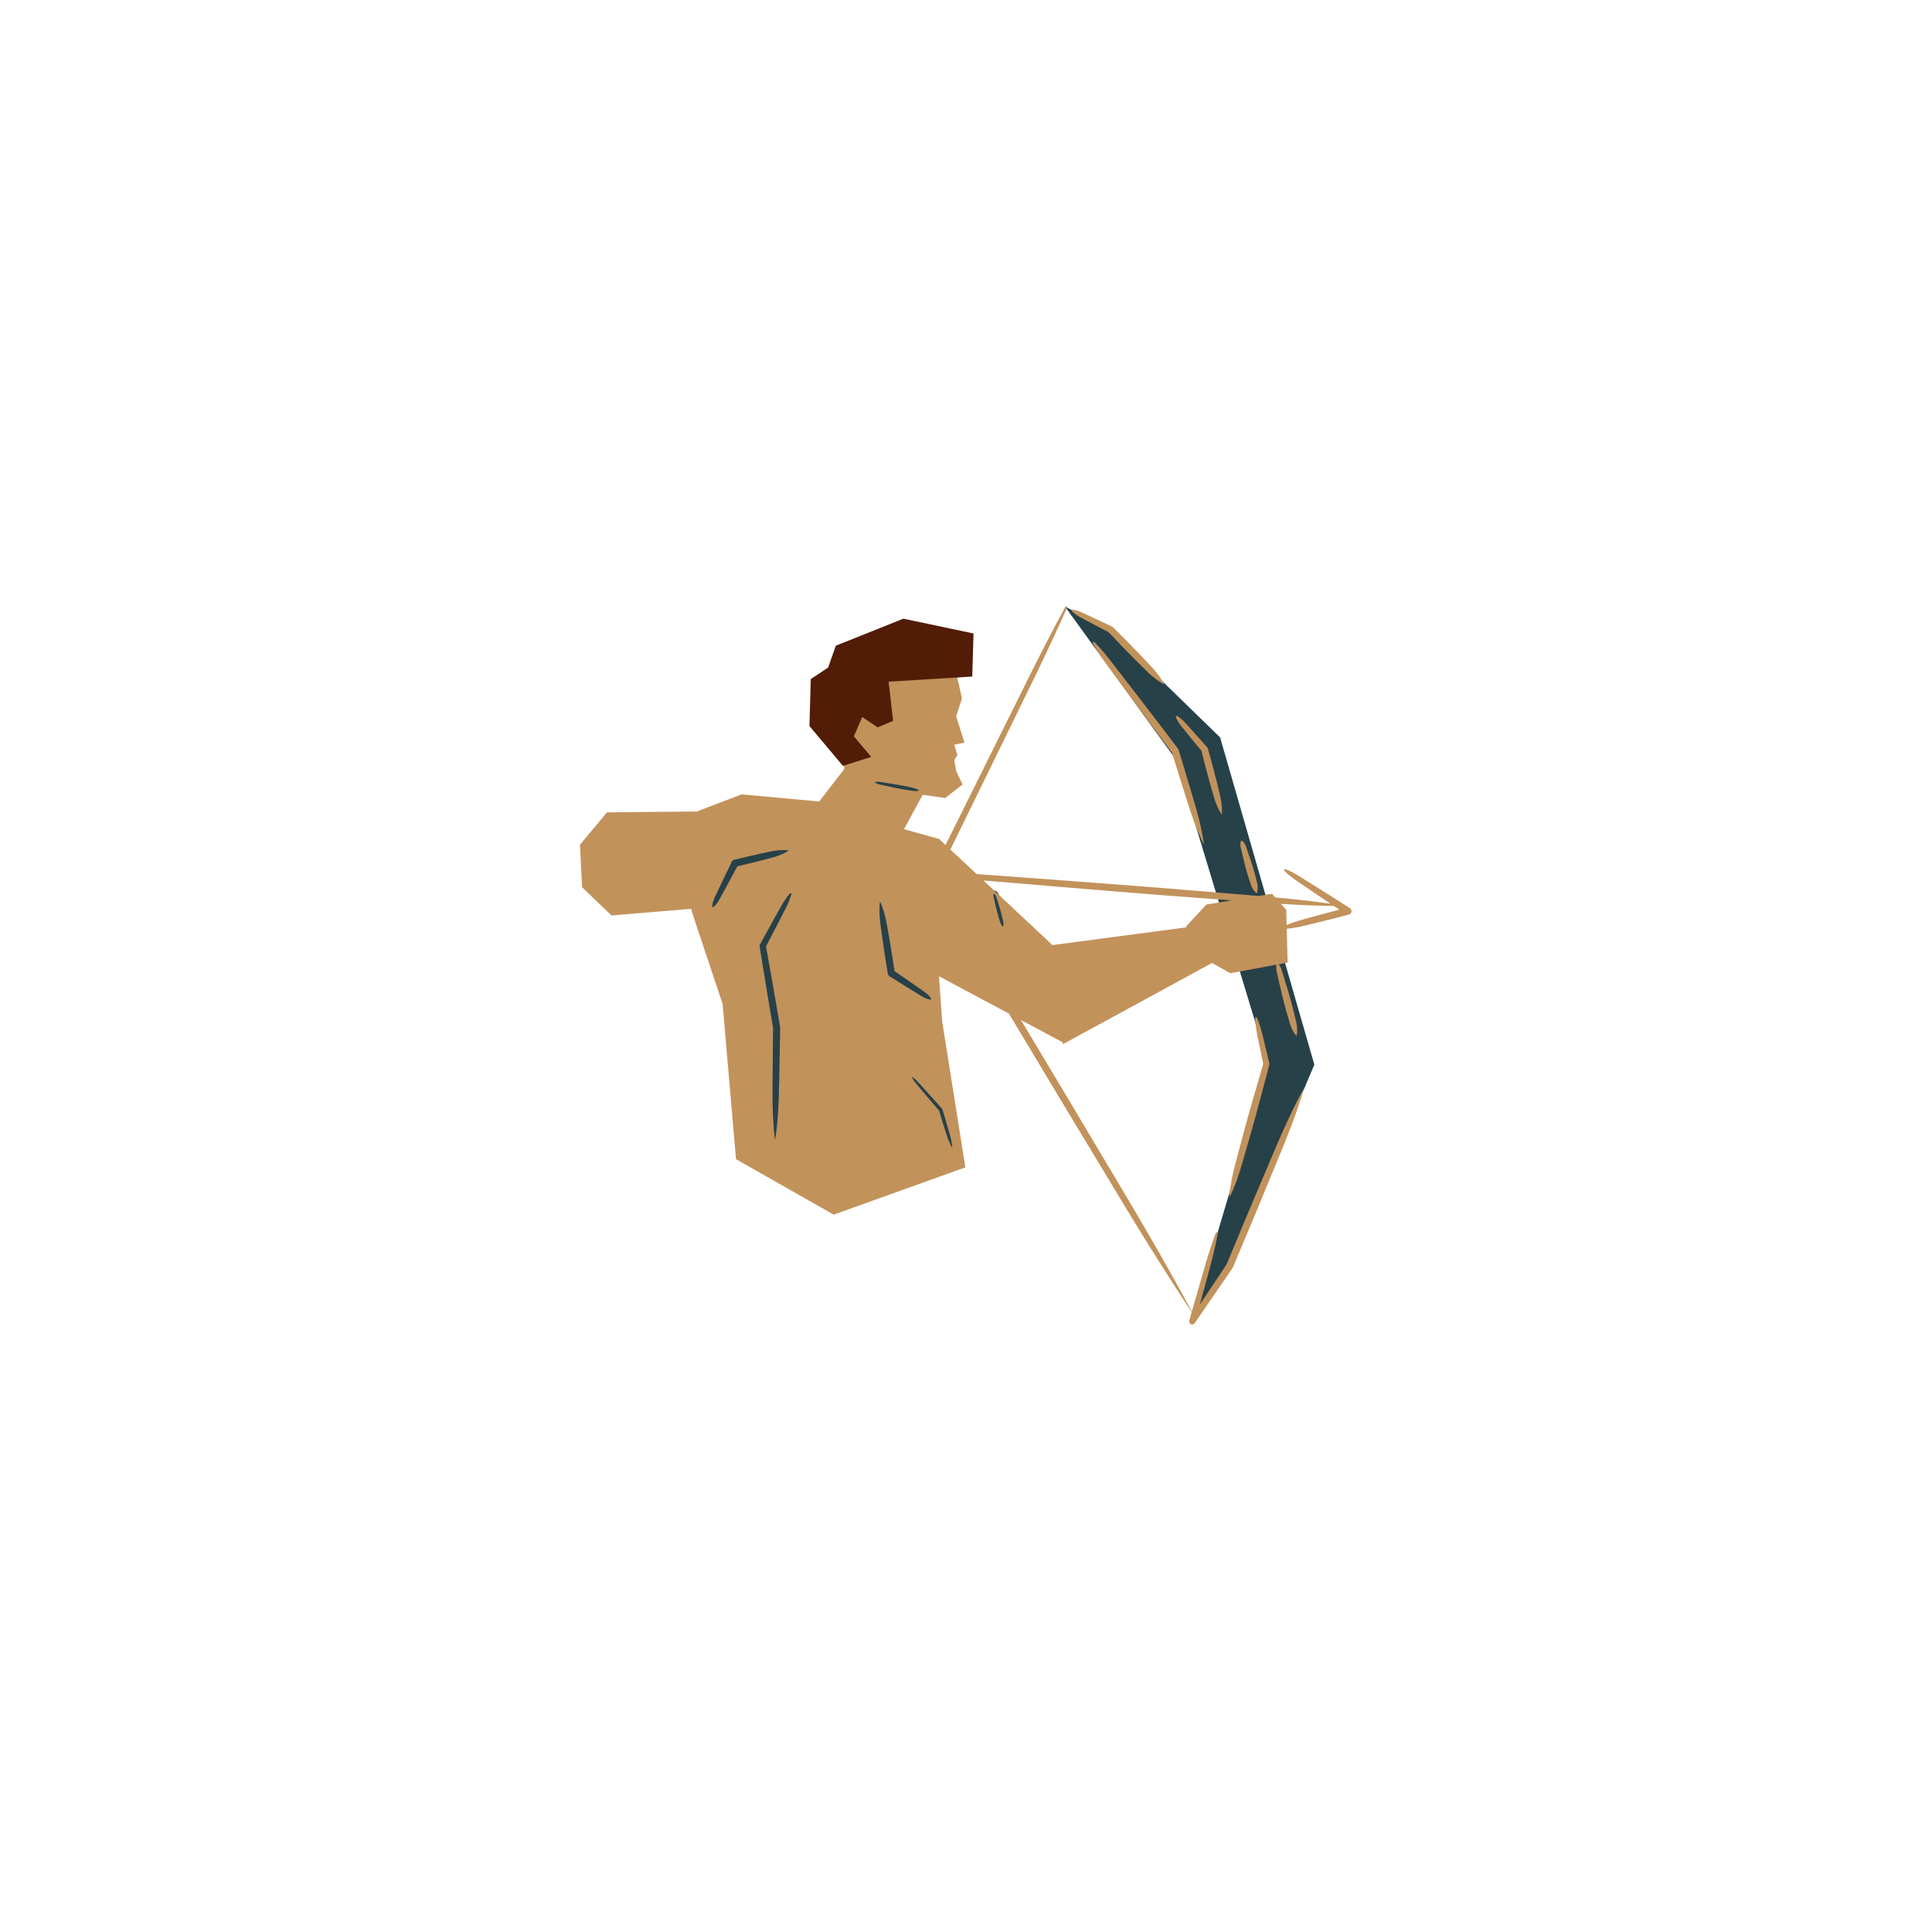
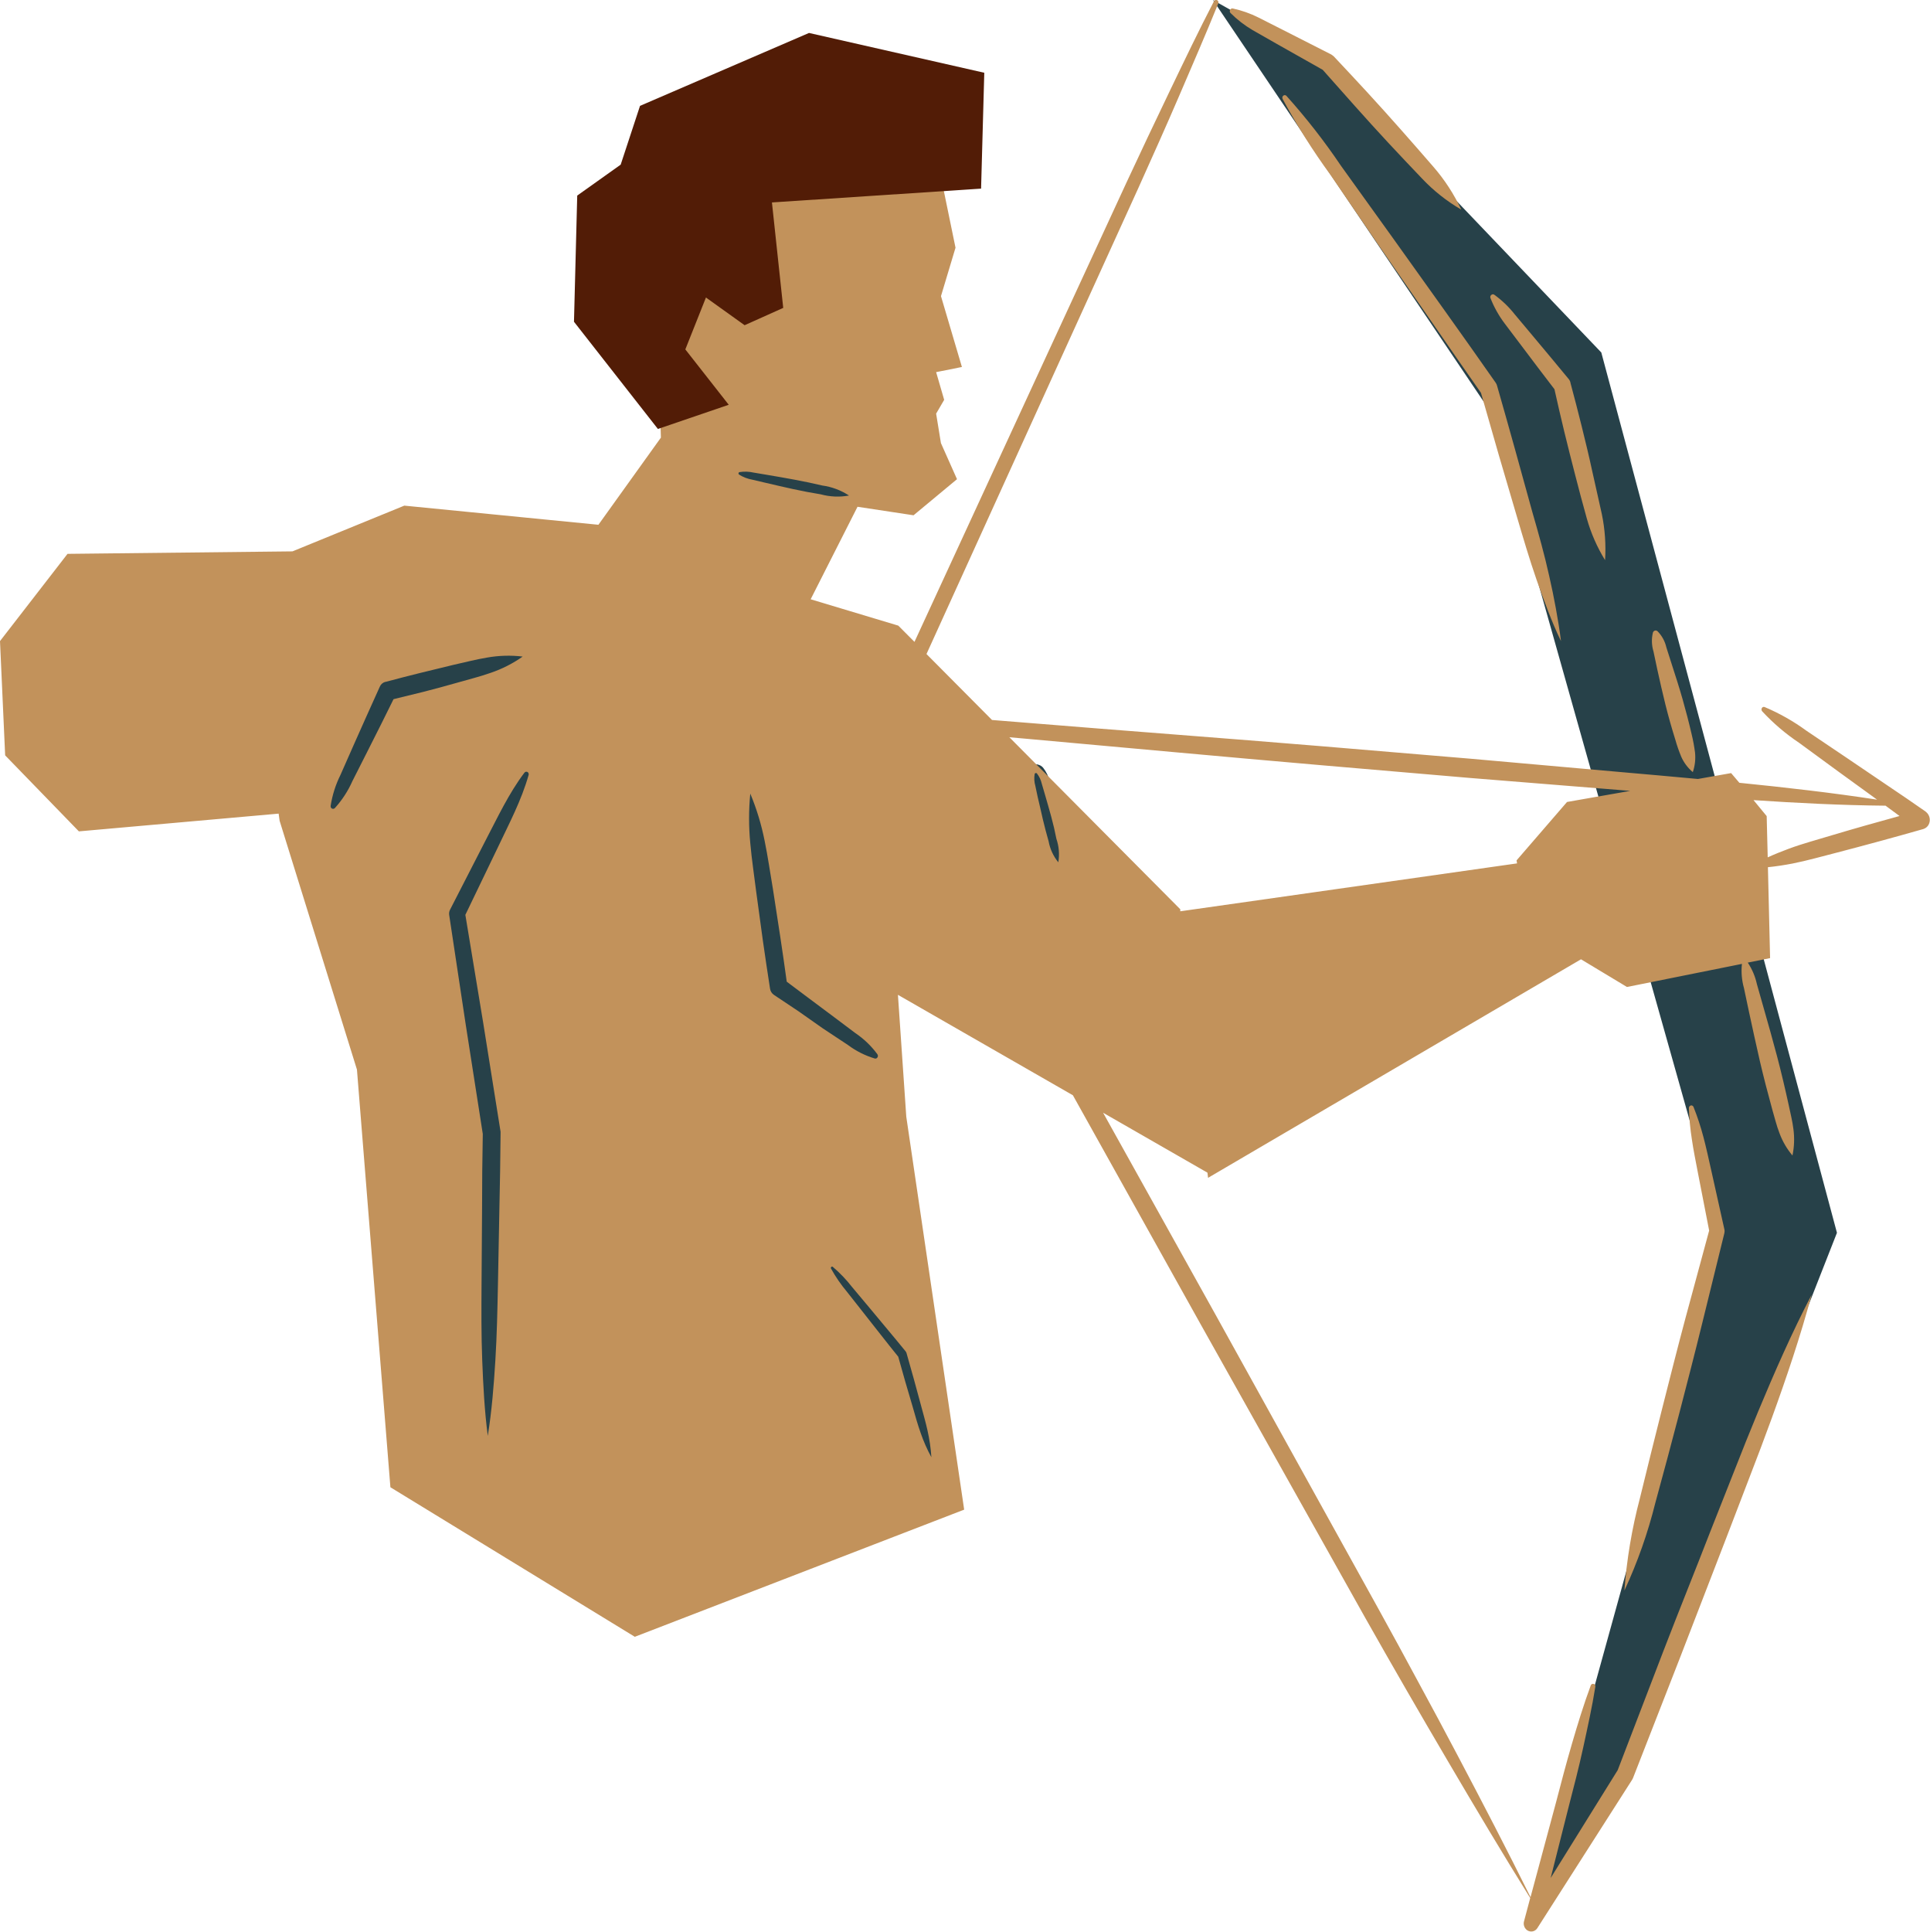
- <svg xmlns="http://www.w3.org/2000/svg" width="375pt" height="375pt" viewBox="0 0 375 375" version="1.2">
+ <svg xmlns="http://www.w3.org/2000/svg" id="Layer_1" data-name="Layer 1" viewBox="0 0 374.38 374.68">
  <defs>
-     <clipPath id="clip1">
-       <path d="M 137 117.684 L 256 117.684 L 256 257 L 137 257 Z M 137 117.684 " />
+     <style>.cls-1{fill:none;}.cls-2{clip-path:url(#clip-path);}.cls-3{fill:#274149;}.cls-4{clip-path:url(#clip-path-2);}.cls-5{fill:#c2925b;}.cls-6{fill:#521c06;}</style>
+     <clipPath id="clip-path" transform="translate(-0.2 -0.07)">
+       <rect class="cls-1" x="61.25" width="297.5" height="374.51" />
    </clipPath>
-     <clipPath id="clip2">
-       <path d="M 112.5 117.684 L 262.5 117.684 L 262.5 257.184 L 112.5 257.184 Z M 112.5 117.684 " />
+     <clipPath id="clip-path-2" transform="translate(-0.2 -0.07)">
+       <rect class="cls-1" width="375" height="375" />
    </clipPath>
  </defs>
  <g id="surface1">
-     <g clip-path="url(#clip1)" clip-rule="nonzero">
-       <path style=" stroke:none;fill-rule:nonzero;fill:rgb(15.289%,25.49%,28.629%);fill-opacity:1;" d="M 236.828 143.141 L 215.324 122.211 L 206.695 117.715 L 228.156 147.312 L 246.086 206.457 L 231.18 256.59 L 238.215 246.668 L 255.113 206.648 Z M 184.719 219.211 L 184.074 217 L 183.504 215.137 C 183.465 215.008 183.398 214.887 183.309 214.785 C 182.723 214.109 182.113 213.438 181.527 212.785 C 181.195 212.422 180.867 212.055 180.539 211.688 L 179.152 210.148 C 178.707 209.652 178.203 209.086 177.566 208.609 C 177.445 208.52 177.293 208.469 177.141 208.469 C 177.02 208.469 176.902 208.5 176.793 208.559 C 176.449 208.75 176.324 209.184 176.516 209.531 C 176.898 210.223 177.41 210.824 177.82 211.305 L 179.164 212.887 C 179.48 213.262 179.801 213.637 180.113 214.012 C 180.637 214.633 181.176 215.27 181.723 215.895 L 182.227 217.566 L 182.922 219.766 C 183.082 220.27 183.246 220.789 183.438 221.305 C 183.637 221.828 183.914 222.516 184.312 223.18 L 185.465 222.832 C 185.426 222.059 185.273 221.332 185.148 220.781 C 185.023 220.246 184.867 219.723 184.719 219.211 Z M 172.18 153.219 C 172.793 153.352 173.402 153.484 174.02 153.605 L 175.098 153.812 L 176.301 154.012 C 176.742 154.086 177.195 154.164 177.684 154.164 C 178.004 154.164 178.309 154.133 178.602 154.059 L 179.953 153.738 L 178.812 152.945 C 178.098 152.453 177.328 152.297 176.648 152.156 L 175.441 151.906 L 174.371 151.711 C 173.766 151.602 173.152 151.504 172.543 151.41 L 171.152 151.191 C 170.891 151.152 170.633 151.113 170.355 151.113 C 170.176 151.113 170.004 151.129 169.832 151.164 C 169.645 151.199 169.477 151.316 169.367 151.48 C 169.156 151.816 169.254 152.262 169.59 152.477 C 170.027 152.75 170.488 152.852 170.824 152.922 Z M 195.184 178.09 C 195.039 177.488 194.902 176.953 194.758 176.465 C 194.605 175.93 194.441 175.398 194.273 174.867 L 194.027 174.086 C 193.93 173.758 193.809 173.41 193.512 173.09 C 193.41 172.98 193.277 172.906 193.133 172.875 L 193.047 172.855 L 192.977 172.855 C 192.641 172.855 192.34 173.098 192.27 173.426 C 192.176 173.852 192.246 174.215 192.324 174.539 L 192.508 175.348 C 192.633 175.887 192.758 176.43 192.895 176.969 C 193.02 177.465 193.172 177.992 193.352 178.59 L 193.391 178.723 C 193.551 179.246 193.73 179.84 194.262 180.359 L 195.016 181.102 L 195.293 180.078 C 195.488 179.363 195.344 178.762 195.215 178.227 Z M 152.09 164.371 C 151.543 164.371 150.973 164.418 150.293 164.516 C 149.664 164.609 149.043 164.746 148.445 164.875 C 148.172 164.938 147.895 164.996 147.613 165.055 C 146.73 165.246 145.852 165.441 144.977 165.648 C 144.082 165.855 143.199 166.07 142.32 166.289 C 141.953 166.383 141.652 166.629 141.488 166.969 L 140.461 169.086 L 139.445 171.211 L 138.441 173.328 C 138.109 174.012 137.742 174.82 137.617 175.77 C 137.586 176.012 137.668 176.254 137.836 176.434 C 137.988 176.594 138.207 176.684 138.426 176.684 C 138.637 176.684 138.836 176.605 138.992 176.461 C 139.68 175.805 140.117 175.031 140.469 174.363 L 141.594 172.297 L 142.711 170.227 L 143.531 168.691 C 144.215 168.535 144.902 168.371 145.586 168.207 C 146.461 167.992 147.332 167.773 148.215 167.547 C 148.484 167.473 148.758 167.402 149.031 167.332 C 149.625 167.18 150.238 167.02 150.848 166.82 C 151.934 166.457 152.746 166.07 153.484 165.57 L 154.852 164.648 L 153.219 164.441 C 152.848 164.395 152.48 164.371 152.09 164.371 Z M 180.348 194.637 C 180.406 194.648 180.469 194.656 180.531 194.656 C 180.707 194.656 180.875 194.602 181.02 194.496 C 181.195 194.367 181.309 194.176 181.34 193.961 C 181.371 193.746 181.316 193.531 181.188 193.355 C 180.637 192.613 179.938 192.105 179.332 191.691 L 177.469 190.391 L 175.602 189.094 L 174.211 188.137 C 174.062 187.156 173.91 186.176 173.75 185.191 L 173.168 181.699 C 173.102 181.332 173.039 180.969 172.977 180.602 C 172.84 179.812 172.699 179 172.523 178.191 C 172.191 176.762 171.836 175.676 171.367 174.668 L 170.457 172.707 L 170.188 174.855 C 170.051 175.953 170.047 177.098 170.176 178.566 C 170.25 179.383 170.367 180.199 170.48 180.988 C 170.531 181.355 170.586 181.727 170.637 182.105 L 171.152 185.605 C 171.34 186.812 171.523 187.988 171.715 189.125 C 171.777 189.48 171.988 189.797 172.293 189.988 L 174.219 191.199 L 176.148 192.398 L 178.074 193.59 C 178.699 193.984 179.441 194.426 180.348 194.637 Z M 154.191 173.805 C 153.711 175.371 152.965 176.801 152.246 178.184 C 152.086 178.488 151.926 178.797 151.766 179.105 L 149.332 183.801 L 150.672 191.312 L 152.035 199.242 C 152.047 199.32 152.055 199.395 152.055 199.469 C 152.039 201.145 152.008 202.934 151.961 204.945 L 151.848 210.406 C 151.809 212.355 151.766 214.117 151.648 215.891 C 151.508 217.934 151.352 219.652 151.055 221.406 L 149.828 221.391 C 149.578 219.629 149.473 217.906 149.387 215.859 C 149.316 214.09 149.324 212.324 149.336 210.371 L 149.375 204.91 C 149.383 202.949 149.398 201.199 149.43 199.559 L 148.117 191.75 L 146.832 183.809 C 146.785 183.531 146.836 183.254 146.965 183.02 L 149.727 178.02 C 149.898 177.715 150.062 177.414 150.23 177.109 C 150.98 175.742 151.754 174.328 152.793 173.055 C 152.945 172.867 153.176 172.758 153.422 172.758 C 153.605 172.758 153.789 172.82 153.934 172.941 C 154.188 173.148 154.289 173.484 154.191 173.805 " />
+     <g class="cls-2">
+       <path class="cls-3" d="M310.82,68.43,257.06,12.17,235.49.08l53.65,79.57,44.82,159L296.7,373.4l17.59-26.67,42.24-107.58ZM180.55,272.92,178.94,267l-1.43-5A2.49,2.49,0,0,0,177,261c-1.46-1.82-3-3.63-4.45-5.38-.83-1-1.65-2-2.47-3l-3.47-4.14a29.24,29.24,0,0,0-4-4.14,1.76,1.76,0,0,0-1.07-.37,1.73,1.73,0,0,0-.87.24,2,2,0,0,0-.69,2.61,30,30,0,0,0,3.26,4.77l3.36,4.25c.79,1,1.59,2,2.37,3,1.31,1.67,2.66,3.38,4,5.06l1.26,4.49,1.73,5.91c.41,1.36.82,2.76,1.29,4.14a33.22,33.22,0,0,0,2.19,5l2.88-.93a35.24,35.24,0,0,0-.79-5.52C181.31,275.71,180.92,274.3,180.55,272.92ZM149.2,95.52c1.53.36,3.06.72,4.6,1l2.69.56,3,.54a19.16,19.16,0,0,0,3.46.41,8.61,8.61,0,0,0,2.29-.29l3.38-.86-2.85-2.13a13.48,13.48,0,0,0-5.41-2.12l-3-.67-2.67-.53c-1.52-.29-3.05-.56-4.57-.81l-3.48-.59a12.9,12.9,0,0,0-2-.21,6.33,6.33,0,0,0-1.31.14,1.83,1.83,0,0,0-1.16.85,2,2,0,0,0,.55,2.68,8.94,8.94,0,0,0,3.09,1.2Zm57.51,66.86c-.36-1.61-.7-3-1.07-4.37s-.79-2.86-1.21-4.29l-.61-2.1a6.62,6.62,0,0,0-1.29-2.68,1.85,1.85,0,0,0-.95-.58l-.21-.05h-.18a1.87,1.87,0,0,0-1.77,1.53,7,7,0,0,0,.14,3L200,155c.31,1.45.62,2.91,1,4.36s.69,2.75,1.14,4.36l.1.35a9.74,9.74,0,0,0,2.17,4.4l1.89,2,.69-2.75a10.11,10.11,0,0,0-.19-5ZM99,125.5a29.43,29.43,0,0,0-4.49.39c-1.57.25-3.12.62-4.62,1-.68.17-1.37.32-2.08.48-2.2.52-4.4,1-6.59,1.6s-4.44,1.13-6.64,1.72a3.2,3.2,0,0,0-2.08,1.83l-2.57,5.69-2.54,5.71-2.51,5.69a22.59,22.59,0,0,0-2.06,6.56,2.3,2.3,0,0,0,.55,1.79,2,2,0,0,0,2.89.07,21,21,0,0,0,3.69-5.64l2.81-5.55,2.8-5.57,2-4.12c1.71-.42,3.43-.86,5.13-1.3,2.19-.58,4.37-1.17,6.58-1.78l2-.58c1.48-.41,3-.84,4.54-1.37a25.51,25.51,0,0,0,6.59-3.36l3.42-2.48-4.08-.56A21.81,21.81,0,0,0,99,125.5Zm70.65,81.36a2.32,2.32,0,0,0,.46.06,2,2,0,0,0,1.22-.43,2.22,2.22,0,0,0,.8-1.44,2.33,2.33,0,0,0-.38-1.63,19,19,0,0,0-4.64-4.47l-4.66-3.5L157.75,192l-3.47-2.57c-.37-2.64-.75-5.27-1.15-7.92l-1.46-9.38c-.17-1-.32-2-.48-3-.34-2.12-.69-4.3-1.13-6.47a49.63,49.63,0,0,0-2.89-9.48l-2.28-5.27-.67,5.78a49.83,49.83,0,0,0,0,10c.19,2.2.48,4.39.76,6.51.13,1,.26,2,.39,3l1.29,9.41c.47,3.24.93,6.4,1.41,9.46a3.48,3.48,0,0,0,1.44,2.32l4.82,3.25,4.82,3.23,4.82,3.2A17.65,17.65,0,0,0,169.62,206.86Zm-65.39-56a73.55,73.55,0,0,1-4.86,11.77c-.41.82-.81,1.65-1.21,2.48l-6.08,12.62,3.35,20.2,3.41,21.31a4.3,4.3,0,0,1,0,.61c0,4.51-.12,9.32-.24,14.72l-.28,14.68c-.1,5.24-.21,10-.5,14.75-.35,5.49-.74,10.11-1.48,14.82l-3.07,0c-.62-4.73-.89-9.36-1.1-14.87-.18-4.75-.16-9.5-.13-14.75l.1-14.68c0-5.27.06-10,.13-14.39L89,199.1l-3.21-21.34a3.5,3.5,0,0,1,.33-2.13l6.91-13.44c.43-.82.84-1.62,1.26-2.44a70.11,70.11,0,0,1,6.4-10.9,2,2,0,0,1,1.57-.8,1.93,1.93,0,0,1,1.28.49,2.26,2.26,0,0,1,.65,2.32" transform="translate(-0.2 -0.07)" />
    </g>
-     <g clip-path="url(#clip2)" clip-rule="nonzero">
-       <path style=" stroke:none;fill-rule:nonzero;fill:rgb(76.079%,57.249%,35.689%);fill-opacity:1;" d="M 228.227 139.215 C 228.184 139.117 228.23 139.004 228.332 138.961 C 228.391 138.938 228.457 138.945 228.508 138.977 C 229.133 139.359 229.637 139.852 230.113 140.363 L 231.52 141.926 C 232.457 142.965 233.391 144.008 234.32 145.055 C 234.379 145.121 234.422 145.199 234.445 145.285 L 234.453 145.312 C 234.758 146.359 235.047 147.406 235.328 148.461 C 235.605 149.512 235.883 150.566 236.141 151.621 C 236.402 152.68 236.66 153.738 236.902 154.797 C 237.117 155.867 237.254 156.957 237.152 158.109 C 236.492 157.156 236.078 156.141 235.734 155.105 C 235.422 154.062 235.125 153.016 234.832 151.965 C 234.539 150.918 234.258 149.867 233.98 148.812 C 233.719 147.805 233.469 146.789 233.223 145.777 C 232.367 144.738 231.516 143.695 230.672 142.648 L 229.348 141.02 C 228.914 140.469 228.508 139.895 228.227 139.215 Z M 208.055 118.648 C 207.977 118.578 207.977 118.457 208.047 118.379 C 208.094 118.332 208.16 118.312 208.219 118.32 C 208.934 118.445 209.586 118.695 210.223 118.973 L 212.109 119.855 L 215.875 121.637 C 215.934 121.664 215.984 121.703 216.027 121.746 L 216.047 121.762 C 216.93 122.637 217.812 123.504 218.68 124.387 C 219.551 125.266 220.414 126.156 221.266 127.055 C 222.125 127.945 222.969 128.852 223.812 129.762 C 224.637 130.688 225.402 131.672 225.969 132.848 C 224.809 132.25 223.844 131.461 222.938 130.613 C 222.051 129.75 221.164 128.883 220.293 128.004 C 219.414 127.129 218.551 126.242 217.688 125.352 C 216.848 124.484 216.023 123.602 215.199 122.727 L 211.617 120.84 L 209.777 119.863 C 209.172 119.52 208.582 119.148 208.055 118.648 Z M 243.355 212.812 L 245.195 206.488 L 244.293 202.168 C 244.141 201.426 243.977 200.68 243.859 199.93 C 243.742 199.176 243.641 198.418 243.625 197.641 C 243.621 197.539 243.707 197.453 243.809 197.449 C 243.887 197.449 243.953 197.496 243.984 197.562 C 244.301 198.27 244.531 198.996 244.75 199.73 C 244.965 200.461 245.133 201.203 245.312 201.941 L 246.375 206.383 C 246.398 206.473 246.398 206.562 246.375 206.648 L 246.371 206.668 L 244.652 213.172 C 244.078 215.34 243.48 217.5 242.875 219.66 C 242.27 221.816 241.648 223.973 241.016 226.125 C 240.391 228.277 239.676 230.406 238.613 232.438 C 238.75 230.148 239.234 227.957 239.805 225.789 C 240.375 223.621 240.949 221.453 241.539 219.289 C 242.133 217.125 242.734 214.965 243.355 212.812 Z M 240.875 164.703 C 240.77 164.277 240.68 163.848 240.832 163.348 C 240.871 163.23 240.992 163.168 241.109 163.203 C 241.137 163.211 241.164 163.227 241.188 163.246 C 241.586 163.586 241.738 163.996 241.875 164.414 L 242.305 165.66 C 242.594 166.488 242.879 167.32 243.137 168.156 C 243.398 168.996 243.629 169.84 243.84 170.691 C 243.93 171.121 244.066 171.539 244.109 171.984 C 244.148 172.426 244.129 172.891 243.938 173.402 C 243.5 173.07 243.238 172.691 243.035 172.293 C 242.832 171.895 242.723 171.473 242.574 171.059 C 242.297 170.227 242.039 169.387 241.812 168.539 C 241.582 167.691 241.379 166.84 241.176 165.984 Z M 232.785 159.258 C 232.973 160.027 233.148 160.805 233.301 161.59 C 233.457 162.371 233.598 163.16 233.691 163.961 C 233.316 163.246 232.992 162.516 232.684 161.777 C 232.367 161.043 232.078 160.301 231.801 159.559 C 231.242 158.066 230.766 156.555 230.285 155.039 C 229.332 152.055 228.391 149.062 227.469 146.066 C 226.176 144.348 224.887 142.625 223.605 140.895 L 219.695 135.605 L 215.797 130.309 C 214.5 128.539 213.164 126.801 212.117 124.848 C 212.066 124.754 212.102 124.645 212.191 124.594 C 212.266 124.555 212.355 124.57 212.41 124.625 C 214 126.172 215.305 127.938 216.645 129.668 L 220.668 134.875 L 224.676 140.09 C 226.012 141.828 227.34 143.574 228.656 145.324 C 228.707 145.391 228.742 145.465 228.766 145.543 C 229.699 148.574 230.605 151.621 231.504 154.664 C 231.957 156.188 232.414 157.707 232.785 159.258 Z M 254.73 177.965 C 253.613 178.285 252.484 178.559 251.383 178.938 C 250.832 179.129 250.281 179.332 249.738 179.562 L 249.66 176.594 L 248.641 175.441 C 252.047 175.652 255.461 175.805 258.883 175.844 C 259.242 176.086 259.605 176.328 259.969 176.57 C 258.219 177.023 256.473 177.484 254.73 177.965 Z M 234.168 175.566 L 230.25 179.781 L 230.293 179.996 L 204.16 183.453 L 204.145 183.309 L 190.887 170.898 L 192.16 171.004 C 199.82 171.641 207.473 172.305 215.133 172.918 L 226.617 173.832 L 238.109 174.691 C 238.43 174.719 238.754 174.742 239.074 174.766 Z M 194.695 179.918 C 194.238 179.469 194.105 178.934 193.945 178.406 C 193.785 177.879 193.633 177.352 193.496 176.816 C 193.363 176.281 193.238 175.746 193.113 175.207 L 192.93 174.398 C 192.863 174.133 192.809 173.863 192.875 173.559 C 192.887 173.504 192.941 173.465 193 173.48 C 193.023 173.484 193.039 173.496 193.055 173.512 C 193.266 173.738 193.352 174 193.434 174.266 L 193.68 175.055 C 193.844 175.578 194.008 176.105 194.164 176.637 C 194.316 177.164 194.453 177.699 194.578 178.234 C 194.707 178.773 194.863 179.301 194.695 179.918 Z M 182.844 215.195 C 182.875 215.23 182.898 215.273 182.914 215.32 L 183.48 217.18 L 184.023 219.047 C 184.203 219.672 184.395 220.289 184.543 220.922 C 184.688 221.555 184.812 222.199 184.848 222.863 C 184.504 222.289 184.25 221.691 184.02 221.082 C 183.789 220.473 183.602 219.855 183.406 219.234 L 182.82 217.379 L 182.277 215.586 C 181.383 214.562 180.516 213.52 179.637 212.484 L 178.297 210.902 C 177.848 210.375 177.402 209.848 177.059 209.23 C 177.031 209.184 177.051 209.129 177.094 209.102 C 177.129 209.082 177.168 209.086 177.195 209.109 C 177.762 209.531 178.227 210.043 178.688 210.562 L 180.074 212.102 C 180.996 213.133 181.934 214.152 182.844 215.195 Z M 174.547 190.672 L 172.625 189.465 C 172.461 189.363 172.359 189.195 172.328 189.02 L 172.324 189 C 172.129 187.836 171.945 186.672 171.766 185.508 L 171.25 182.016 C 171.098 180.844 170.902 179.684 170.793 178.508 C 170.691 177.332 170.652 176.145 170.805 174.93 C 171.324 176.043 171.652 177.184 171.914 178.332 C 172.172 179.484 172.344 180.648 172.559 181.809 L 173.137 185.293 C 173.309 186.359 173.473 187.426 173.633 188.496 L 175.25 189.605 L 177.113 190.898 L 178.977 192.199 C 179.602 192.625 180.207 193.078 180.688 193.727 C 180.754 193.812 180.734 193.934 180.648 194 C 180.602 194.035 180.539 194.043 180.484 194.031 C 179.703 193.848 179.047 193.469 178.406 193.062 L 176.473 191.871 Z M 169.895 151.812 C 169.91 151.789 169.934 151.777 169.957 151.77 C 170.34 151.695 170.695 151.746 171.051 151.805 L 172.125 151.973 C 172.836 152.086 173.551 152.195 174.262 152.32 L 175.328 152.52 L 176.387 152.738 C 177.098 152.883 177.809 153.008 178.457 153.457 C 177.688 153.641 176.98 153.496 176.27 153.375 L 175.199 153.199 L 174.137 152.996 C 173.426 152.855 172.723 152.699 172.016 152.547 L 170.957 152.316 C 170.602 152.238 170.254 152.16 169.922 151.949 C 169.879 151.922 169.863 151.859 169.895 151.812 Z M 153.598 173.621 C 153.027 175.473 152.078 177.125 151.215 178.82 L 148.688 183.703 L 150.059 191.422 L 151.422 199.348 C 151.43 199.387 151.434 199.426 151.434 199.465 L 151.434 199.473 C 151.414 201.293 151.383 203.113 151.34 204.934 L 151.227 210.391 C 151.188 212.211 151.148 214.031 151.027 215.848 C 150.902 217.668 150.75 219.484 150.441 221.301 C 150.184 219.477 150.082 217.656 150.008 215.836 C 149.938 214.016 149.945 212.195 149.957 210.375 L 149.996 204.914 C 150 203.113 150.02 201.312 150.051 199.516 L 148.73 191.648 L 147.445 183.711 L 147.441 183.695 C 147.422 183.562 147.445 183.43 147.508 183.32 L 150.27 178.316 C 151.203 176.656 152.051 174.949 153.273 173.449 C 153.34 173.367 153.457 173.355 153.539 173.422 C 153.598 173.469 153.621 173.551 153.598 173.621 Z M 143.117 168.148 L 142.164 169.934 L 141.047 172.004 L 139.926 174.066 C 139.559 174.762 139.164 175.438 138.562 176.012 C 138.484 176.086 138.359 176.082 138.285 176.004 C 138.242 175.961 138.227 175.902 138.234 175.844 C 138.344 175.02 138.656 174.305 139 173.598 L 140.008 171.477 L 141.023 169.355 L 142.047 167.242 C 142.133 167.059 142.293 166.938 142.473 166.891 L 142.5 166.883 C 143.371 166.664 144.242 166.457 145.117 166.254 C 145.992 166.047 146.867 165.852 147.742 165.66 C 148.625 165.48 149.496 165.262 150.387 165.129 C 151.277 165 152.188 164.938 153.137 165.059 C 152.344 165.594 151.504 165.945 150.648 166.234 C 149.793 166.516 148.918 166.711 148.051 166.945 C 147.18 167.172 146.312 167.391 145.438 167.602 C 144.664 167.789 143.891 167.969 143.117 168.148 Z M 262.016 176.273 C 260.996 175.609 259.965 174.961 258.934 174.312 L 255.844 172.363 L 252.746 170.426 C 251.715 169.777 250.684 169.133 249.5 168.715 C 249.438 168.691 249.363 168.703 249.309 168.754 C 249.234 168.824 249.23 168.945 249.301 169.02 C 250.156 169.934 251.164 170.621 252.176 171.301 L 255.195 173.355 L 258.223 175.398 C 258.23 175.402 258.238 175.406 258.242 175.41 C 254.68 174.902 251.105 174.523 247.531 174.191 L 246.902 173.484 L 244.328 173.906 C 242.289 173.73 240.254 173.566 238.211 173.398 L 226.727 172.449 L 215.238 171.555 C 207.578 170.961 199.914 170.422 192.254 169.852 L 189.555 169.652 L 184.473 164.895 L 194.445 144.492 L 200.895 131.289 C 201.961 129.086 203.027 126.879 204.055 124.656 C 205.094 122.438 206.121 120.215 207.105 117.969 C 207.141 117.883 207.109 117.781 207.023 117.734 C 206.934 117.684 206.82 117.719 206.773 117.805 C 205.594 119.957 204.457 122.125 203.332 124.301 C 202.195 126.473 201.098 128.66 200 130.852 L 193.465 144.012 L 183.535 164.016 L 182.281 162.844 L 175.461 160.945 L 179.098 154.27 L 183.465 154.895 L 186.836 152.273 L 185.59 149.656 L 185.215 147.531 L 185.84 146.535 L 185.215 144.539 L 187.211 144.164 L 185.59 139.051 L 186.715 135.559 L 185.379 129.527 L 174.727 127.195 L 163.363 134.309 L 163.859 149.281 L 159.012 155.566 L 143.953 154.188 L 135.273 157.504 L 117.82 157.68 L 112.578 163.961 L 112.977 172.203 L 118.695 177.688 L 134.195 176.406 L 134.273 176.926 L 140.262 194.875 L 142.855 224.992 L 161.82 235.762 L 187.375 226.586 L 182.879 198.273 L 182.25 189.488 L 195.828 196.734 L 205.738 213.254 L 218.473 234.367 C 219.543 236.121 220.609 237.879 221.695 239.621 L 223.32 242.242 L 224.961 244.852 C 227.039 248.145 229.141 251.426 231.312 254.668 L 230.832 256.348 C 230.766 256.582 230.852 256.844 231.062 256.988 C 231.328 257.172 231.691 257.105 231.875 256.84 L 231.879 256.832 L 239.242 246.113 C 239.266 246.078 239.285 246.039 239.305 246 L 239.305 245.996 L 242.938 237.352 C 244.152 234.473 245.332 231.574 246.523 228.688 L 248.312 224.352 L 249.203 222.184 L 250.07 220.004 C 251.207 217.09 252.277 214.152 253.152 211.129 C 251.617 213.875 250.277 216.703 249 219.559 L 248.059 221.703 L 247.141 223.863 L 245.309 228.18 C 244.09 231.059 242.855 233.93 241.66 236.816 L 238.082 245.414 L 232.898 253.191 L 234.293 248.07 C 234.68 246.637 235.078 245.207 235.43 243.766 C 235.781 242.32 236.113 240.875 236.363 239.402 C 236.379 239.316 236.332 239.23 236.25 239.199 C 236.152 239.16 236.047 239.207 236.008 239.305 C 235.457 240.691 234.992 242.102 234.547 243.516 C 234.098 244.934 233.699 246.363 233.289 247.789 L 231.336 254.586 C 229.512 251.16 227.617 247.777 225.703 244.406 L 224.176 241.73 L 222.629 239.062 C 221.605 237.281 220.555 235.516 219.512 233.746 L 206.898 212.562 L 198.172 197.988 L 206.27 202.309 L 206.316 202.676 L 235.25 186.91 L 238.82 188.906 L 247.738 187.238 C 247.645 187.855 247.758 188.418 247.895 188.977 L 248.293 190.738 C 248.566 191.914 248.836 193.086 249.129 194.254 C 249.422 195.422 249.746 196.582 250.09 197.738 C 250.273 198.312 250.414 198.898 250.652 199.457 C 250.891 200.016 251.184 200.559 251.656 201.059 C 251.816 200.391 251.805 199.773 251.73 199.168 C 251.656 198.566 251.488 197.988 251.359 197.398 C 251.082 196.227 250.789 195.059 250.461 193.898 C 250.133 192.742 249.781 191.59 249.43 190.438 L 248.898 188.707 C 248.742 188.168 248.566 187.637 248.191 187.156 L 249.926 186.832 L 249.758 180.273 C 250.398 180.215 251.031 180.121 251.664 180.008 C 252.809 179.801 253.93 179.496 255.059 179.23 C 257.316 178.684 259.566 178.117 261.812 177.52 L 261.82 177.52 C 261.977 177.477 262.121 177.379 262.219 177.23 C 262.426 176.91 262.336 176.48 262.016 176.273 " />
+     <g class="cls-4">
+       <path class="cls-5" d="M289.32,57.88a.53.53,0,0,1,.26-.68.46.46,0,0,1,.44,0A19.76,19.76,0,0,1,294,61l3.52,4.2q3.51,4.18,7,8.41a1.58,1.58,0,0,1,.31.62l0,.07c.76,2.82,1.49,5.63,2.19,8.46s1.39,5.66,2,8.5,1.3,5.69,1.91,8.54a33.55,33.55,0,0,1,.62,8.9,32,32,0,0,1-3.54-8.07c-.79-2.81-1.53-5.62-2.26-8.45s-1.44-5.63-2.13-8.47-1.28-5.44-1.89-8.16q-3.21-4.18-6.38-8.41l-3.31-4.38A20.83,20.83,0,0,1,289.32,57.88ZM238.89,2.59a.53.53,0,0,1,0-.72.48.48,0,0,1,.43-.16,21.13,21.13,0,0,1,5,1.76L249,5.84l9.42,4.79a1.53,1.53,0,0,1,.38.29l.05,0c2.2,2.35,4.41,4.69,6.58,7.06s4.34,4.76,6.46,7.17,4.26,4.83,6.37,7.28a36,36,0,0,1,5.39,8.29,33.88,33.88,0,0,1-7.58-6c-2.21-2.32-4.43-4.65-6.61-7S265.13,23,263,20.61s-4.16-4.7-6.22-7l-9-5.08-4.6-2.62A21.35,21.35,0,0,1,238.89,2.59Zm88.25,253.13,4.6-17-2.26-11.61c-.38-2-.79-4-1.08-6a49.84,49.84,0,0,1-.59-6.15.51.51,0,0,1,.46-.52.49.49,0,0,1,.44.31,49.69,49.69,0,0,1,1.92,5.83c.53,2,.95,3.95,1.4,5.94l2.66,11.94a1.42,1.42,0,0,1,0,.71v.06l-4.3,17.48c-1.43,5.83-2.93,11.63-4.44,17.44s-3.07,11.59-4.65,17.38a94.4,94.4,0,0,1-6,17,98.65,98.65,0,0,1,3-17.87c1.43-5.83,2.86-11.66,4.34-17.48S325.59,261.51,327.14,255.72Zm-6.2-129.32a6.89,6.89,0,0,1-.11-3.65.56.56,0,0,1,.69-.39.82.82,0,0,1,.2.12,6.49,6.49,0,0,1,1.72,3.14l1.07,3.35c.72,2.23,1.44,4.46,2.08,6.71s1.23,4.52,1.76,6.81A33.41,33.41,0,0,1,329,146a8.9,8.9,0,0,1-.43,3.81,8.23,8.23,0,0,1-2.25-3,28.33,28.33,0,0,1-1.15-3.32c-.7-2.24-1.34-4.49-1.91-6.77s-1.08-4.57-1.59-6.87Zm-20.23-14.64c.47,2.07.91,4.16,1.29,6.27s.74,4.22,1,6.37c-.94-1.92-1.75-3.88-2.52-5.87s-1.51-4-2.21-6c-1.39-4-2.59-8.08-3.79-12.15q-3.57-12-7-24.12-4.85-6.93-9.66-13.91L268,48.18l-9.75-14.24A127.5,127.5,0,0,1,249,19.26a.52.52,0,0,1,.19-.68.44.44,0,0,1,.55.08,124,124,0,0,1,10.58,13.56l10.06,14,10,14q5,7,9.95,14.07a1.66,1.66,0,0,1,.27.59c2.34,8.15,4.6,16.34,6.85,24.52C298.64,103.51,299.79,107.59,300.71,111.76Zm54.87,50.29c-2.8.86-5.62,1.59-8.37,2.61-1.38.52-2.76,1.06-4.11,1.68l-.2-8-2.55-3.1c8.52.57,17,1,25.61,1.08l2.71,2C364.3,159.52,359.93,160.75,355.58,162.05Zm-51.41-6.45-9.79,11.33.1.58-65.33,9.29,0-.39L196,143.05l3.18.28c19.15,1.72,38.28,3.5,57.43,5.15l28.71,2.46L314,153.25l2.42.2Zm-98.68,11.7a9,9,0,0,1-1.88-4.07c-.4-1.41-.78-2.83-1.12-4.27s-.64-2.88-1-4.33l-.46-2.17a5.15,5.15,0,0,1-.13-2.26.25.25,0,0,1,.31-.21.22.22,0,0,1,.14.09,5,5,0,0,1,.94,2l.62,2.12c.41,1.41.82,2.83,1.21,4.26s.72,2.85,1,4.29A9.27,9.27,0,0,1,205.49,167.3Zm-29.63,94.83a1,1,0,0,1,.18.33l1.41,5,1.36,5c.45,1.68.93,3.34,1.3,5a33.33,33.33,0,0,1,.76,5.22A30.65,30.65,0,0,1,178.8,278c-.58-1.64-1.05-3.29-1.53-5l-1.47-5-1.36-4.82c-2.23-2.75-4.4-5.56-6.6-8.34l-3.35-4.25a28.43,28.43,0,0,1-3.09-4.5.26.26,0,0,1,.08-.34.21.21,0,0,1,.26,0,26.48,26.48,0,0,1,3.73,3.9l3.47,4.14C171.24,256.58,173.58,259.32,175.86,262.13Zm-20.74-65.92L150.31,193a1.77,1.77,0,0,1-.74-1.2v0c-.49-3.13-.95-6.26-1.4-9.39l-1.28-9.38c-.39-3.15-.87-6.27-1.15-9.43a49.11,49.11,0,0,1,0-9.62,47.76,47.76,0,0,1,2.78,9.14c.64,3.1,1.07,6.23,1.61,9.35l1.44,9.37q.65,4.29,1.24,8.61l4,3,4.65,3.47,4.66,3.5a17.33,17.33,0,0,1,4.28,4.11.54.54,0,0,1-.1.73.47.47,0,0,1-.41.09,16.57,16.57,0,0,1-5.19-2.61l-4.84-3.2ZM143.49,91.74a.27.27,0,0,1,.15-.11,7.18,7.18,0,0,1,2.74.09l2.68.45c1.78.31,3.57.6,5.34.94l2.67.53,2.65.59a12.54,12.54,0,0,1,5.17,1.94,12.26,12.26,0,0,1-5.47-.23l-2.67-.47-2.66-.54c-1.78-.38-3.53-.8-5.3-1.21l-2.65-.62a7.23,7.23,0,0,1-2.59-1A.28.28,0,0,1,143.49,91.74Zm-40.75,58.63c-1.42,5-3.79,9.42-5.95,14l-6.32,13.12,3.43,20.75,3.4,21.31a1.63,1.63,0,0,1,0,.31v0q-.06,7.35-.23,14.68l-.28,14.67c-.1,4.9-.2,9.79-.5,14.67s-.69,9.78-1.47,14.66c-.64-4.9-.89-9.8-1.08-14.69s-.16-9.79-.13-14.68l.1-14.68q0-7.26.14-14.51l-3.3-21.15-3.22-21.34v0a1.65,1.65,0,0,1,.17-1L94.42,163c2.34-4.46,4.46-9.05,7.51-13.08a.46.46,0,0,1,.67-.08A.54.54,0,0,1,102.74,150.37Zm-26.2-14.71-2.38,4.8L71.37,146l-2.81,5.55a19.51,19.51,0,0,1-3.4,5.23.48.48,0,0,1-.7,0,.57.57,0,0,1-.12-.44,20.45,20.45,0,0,1,1.91-6l2.52-5.71,2.54-5.7,2.56-5.68a1.61,1.61,0,0,1,1.06-.94l.07,0q3.27-.88,6.54-1.69t6.57-1.6c2.2-.48,4.38-1.07,6.61-1.43a23.48,23.48,0,0,1,6.87-.19,24.34,24.34,0,0,1-6.22,3.16c-2.14.76-4.33,1.28-6.49,1.91s-4.35,1.2-6.54,1.77Q79.44,134.94,76.54,135.66ZM373.79,157.5c-2.55-1.79-5.13-3.53-7.71-5.27L358.36,147l-7.74-5.21a40.08,40.08,0,0,0-8.12-4.6.44.44,0,0,0-.48.11.55.55,0,0,0,0,.71,40.35,40.35,0,0,0,7.19,6.13l7.55,5.53,7.57,5.49.05,0c-8.91-1.37-17.85-2.38-26.78-3.28L336,150l-6.44,1.14c-5.1-.48-10.19-.92-15.29-1.37l-28.71-2.55-28.72-2.41c-19.15-1.59-38.31-3-57.47-4.57l-6.74-.54-12.71-12.79,24.93-54.84L221,36.57c2.66-5.92,5.33-11.85,7.9-17.83s5.16-11.94,7.62-18a.52.52,0,0,0-.2-.63.44.44,0,0,0-.63.19c-3,5.78-5.79,11.61-8.6,17.46s-5.59,11.72-8.33,17.61L202.41,70.77l-24.82,53.78-3.14-3.15-17-5.11,9.09-17.94L177.41,100l8.43-7-3.12-7-.93-5.71,1.56-2.68-1.56-5.37,5-1-4.06-13.74,2.82-9.39L182.2,31.84l-26.63-6.27L127.16,44.69l1.24,40.25-12.12,16.9L78.63,98.13,56.93,107l-43.63.48L.2,124.4l1,22.16,14.3,14.74,38.75-3.44.19,1.39,15,48.25,6.49,81,47.41,29,63.89-24.66L176,216.64,174.38,193l33.94,19.48,24.78,44.41,31.83,56.76c2.68,4.71,5.34,9.44,8.06,14.12l4.06,7,4.1,7c5.2,8.85,10.45,17.67,15.88,26.39l-1.2,4.51a1.62,1.62,0,0,0,.58,1.72,1.39,1.39,0,0,0,2-.39v0l18.41-28.81.15-.3h0l9.08-23.24c3-7.74,6-15.53,9-23.29l4.47-11.66,2.23-5.83,2.17-5.86c2.84-7.83,5.51-15.73,7.7-23.85-3.84,7.38-7.19,15-10.38,22.66l-2.35,5.76-2.3,5.81L332,297c-3,7.74-6.13,15.46-9.12,23.22L314,343.36l-13,20.91,3.48-13.77c1-3.85,2-7.7,2.84-11.57s1.71-7.77,2.34-11.73a.51.51,0,0,0-.28-.55.46.46,0,0,0-.61.29c-1.38,3.73-2.54,7.52-3.65,11.32S303,345.91,302,349.75L297.09,368c-4.56-9.21-9.3-18.31-14.08-27.37l-3.82-7.19-3.87-7.17c-2.56-4.79-5.18-9.54-7.79-14.29L236,255.05l-21.82-39.18,20.24,11.62.12,1,72.34-42.38,8.92,5.37L338.1,187a12.34,12.34,0,0,0,.39,4.68l1,4.73c.69,3.16,1.36,6.31,2.09,9.45s1.55,6.26,2.4,9.37c.46,1.54.82,3.12,1.41,4.62a14.48,14.48,0,0,0,2.51,4.31,15.18,15.18,0,0,0,.19-5.09c-.19-1.61-.61-3.17-.93-4.75-.69-3.15-1.43-6.29-2.25-9.41s-1.7-6.21-2.58-9.3L341,190.92a12.21,12.21,0,0,0-1.77-4.17l4.33-.87-.42-17.63c1.61-.16,3.19-.41,4.77-.71,2.86-.56,5.66-1.38,8.49-2.09,5.64-1.47,11.27-3,16.88-4.6h0a1.8,1.8,0,0,0,1-.78,2,2,0,0,0-.51-2.57" transform="translate(-0.2 -0.07)" />
    </g>
-     <path style=" stroke:none;fill-rule:nonzero;fill:rgb(32.159%,10.979%,2.35%);fill-opacity:1;" d="M 188.711 131.316 L 172.477 132.312 L 173.352 139.922 L 170.355 141.172 L 167.355 139.176 L 165.734 142.918 L 169.105 146.91 L 163.609 148.656 L 157.117 140.922 L 157.367 131.812 L 160.738 129.566 L 162.238 125.324 L 175.352 120.086 L 188.961 122.957 L 188.711 131.316 " />
+     <path class="cls-6" d="M190.53,36.65l-40.59,2.68,2.19,20.45-7.49,3.36-7.5-5.37-4,10.06,8.42,10.74-13.74,4.69L111.54,62.47,112.17,38l8.43-6,3.75-11.4L157.13,6.46l34,7.72-.62,22.47" transform="translate(-0.2 -0.07)" />
  </g>
</svg>
